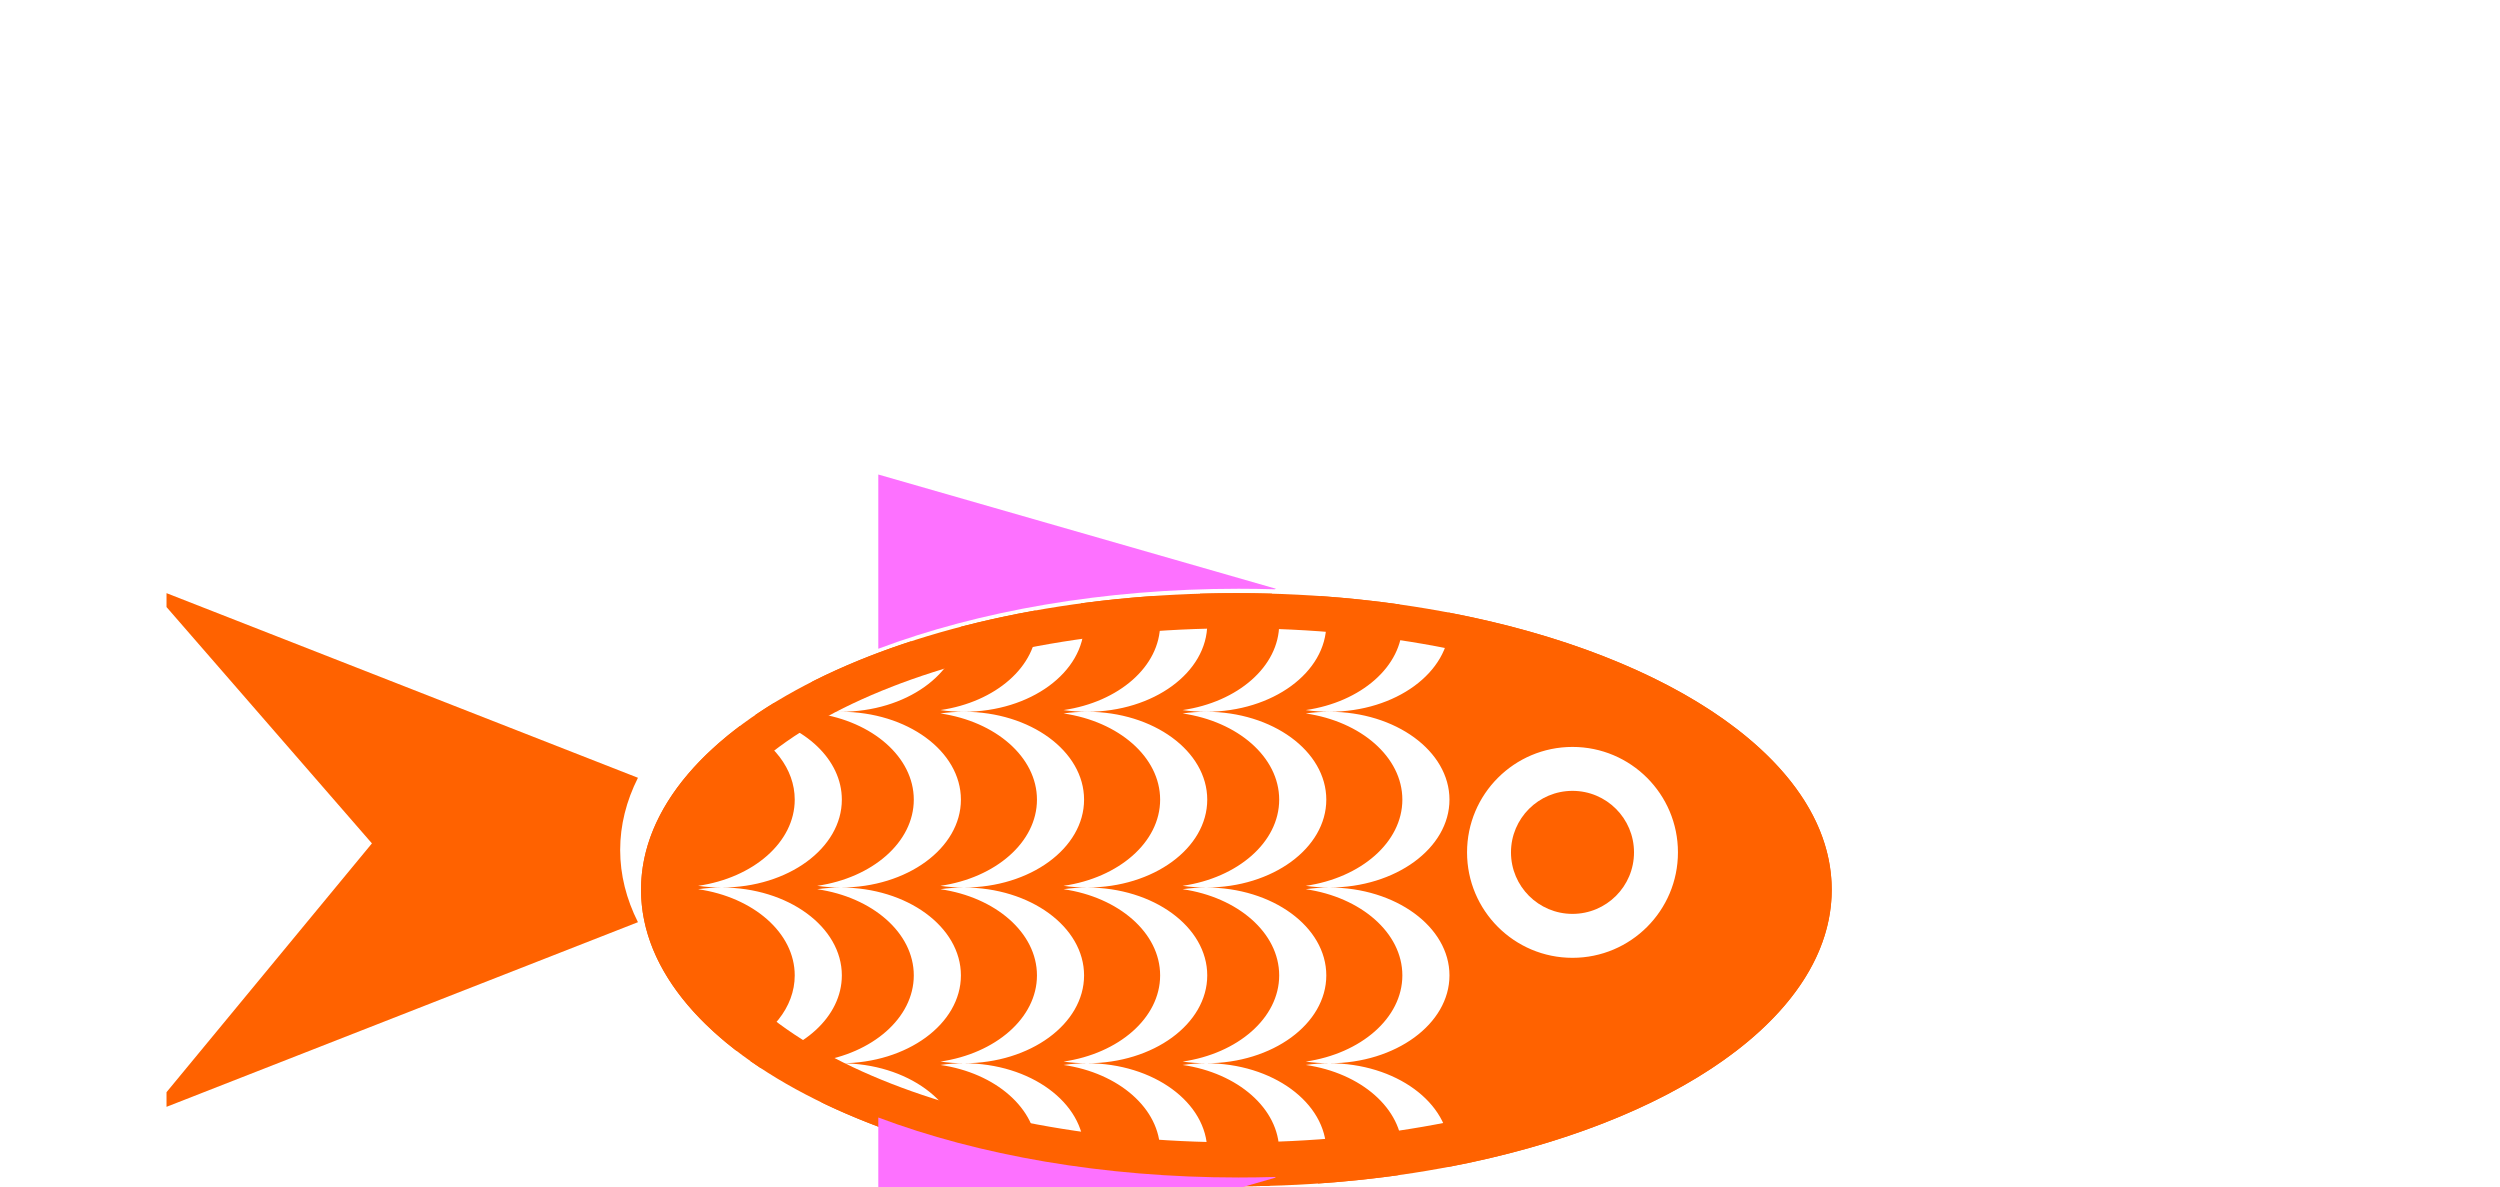
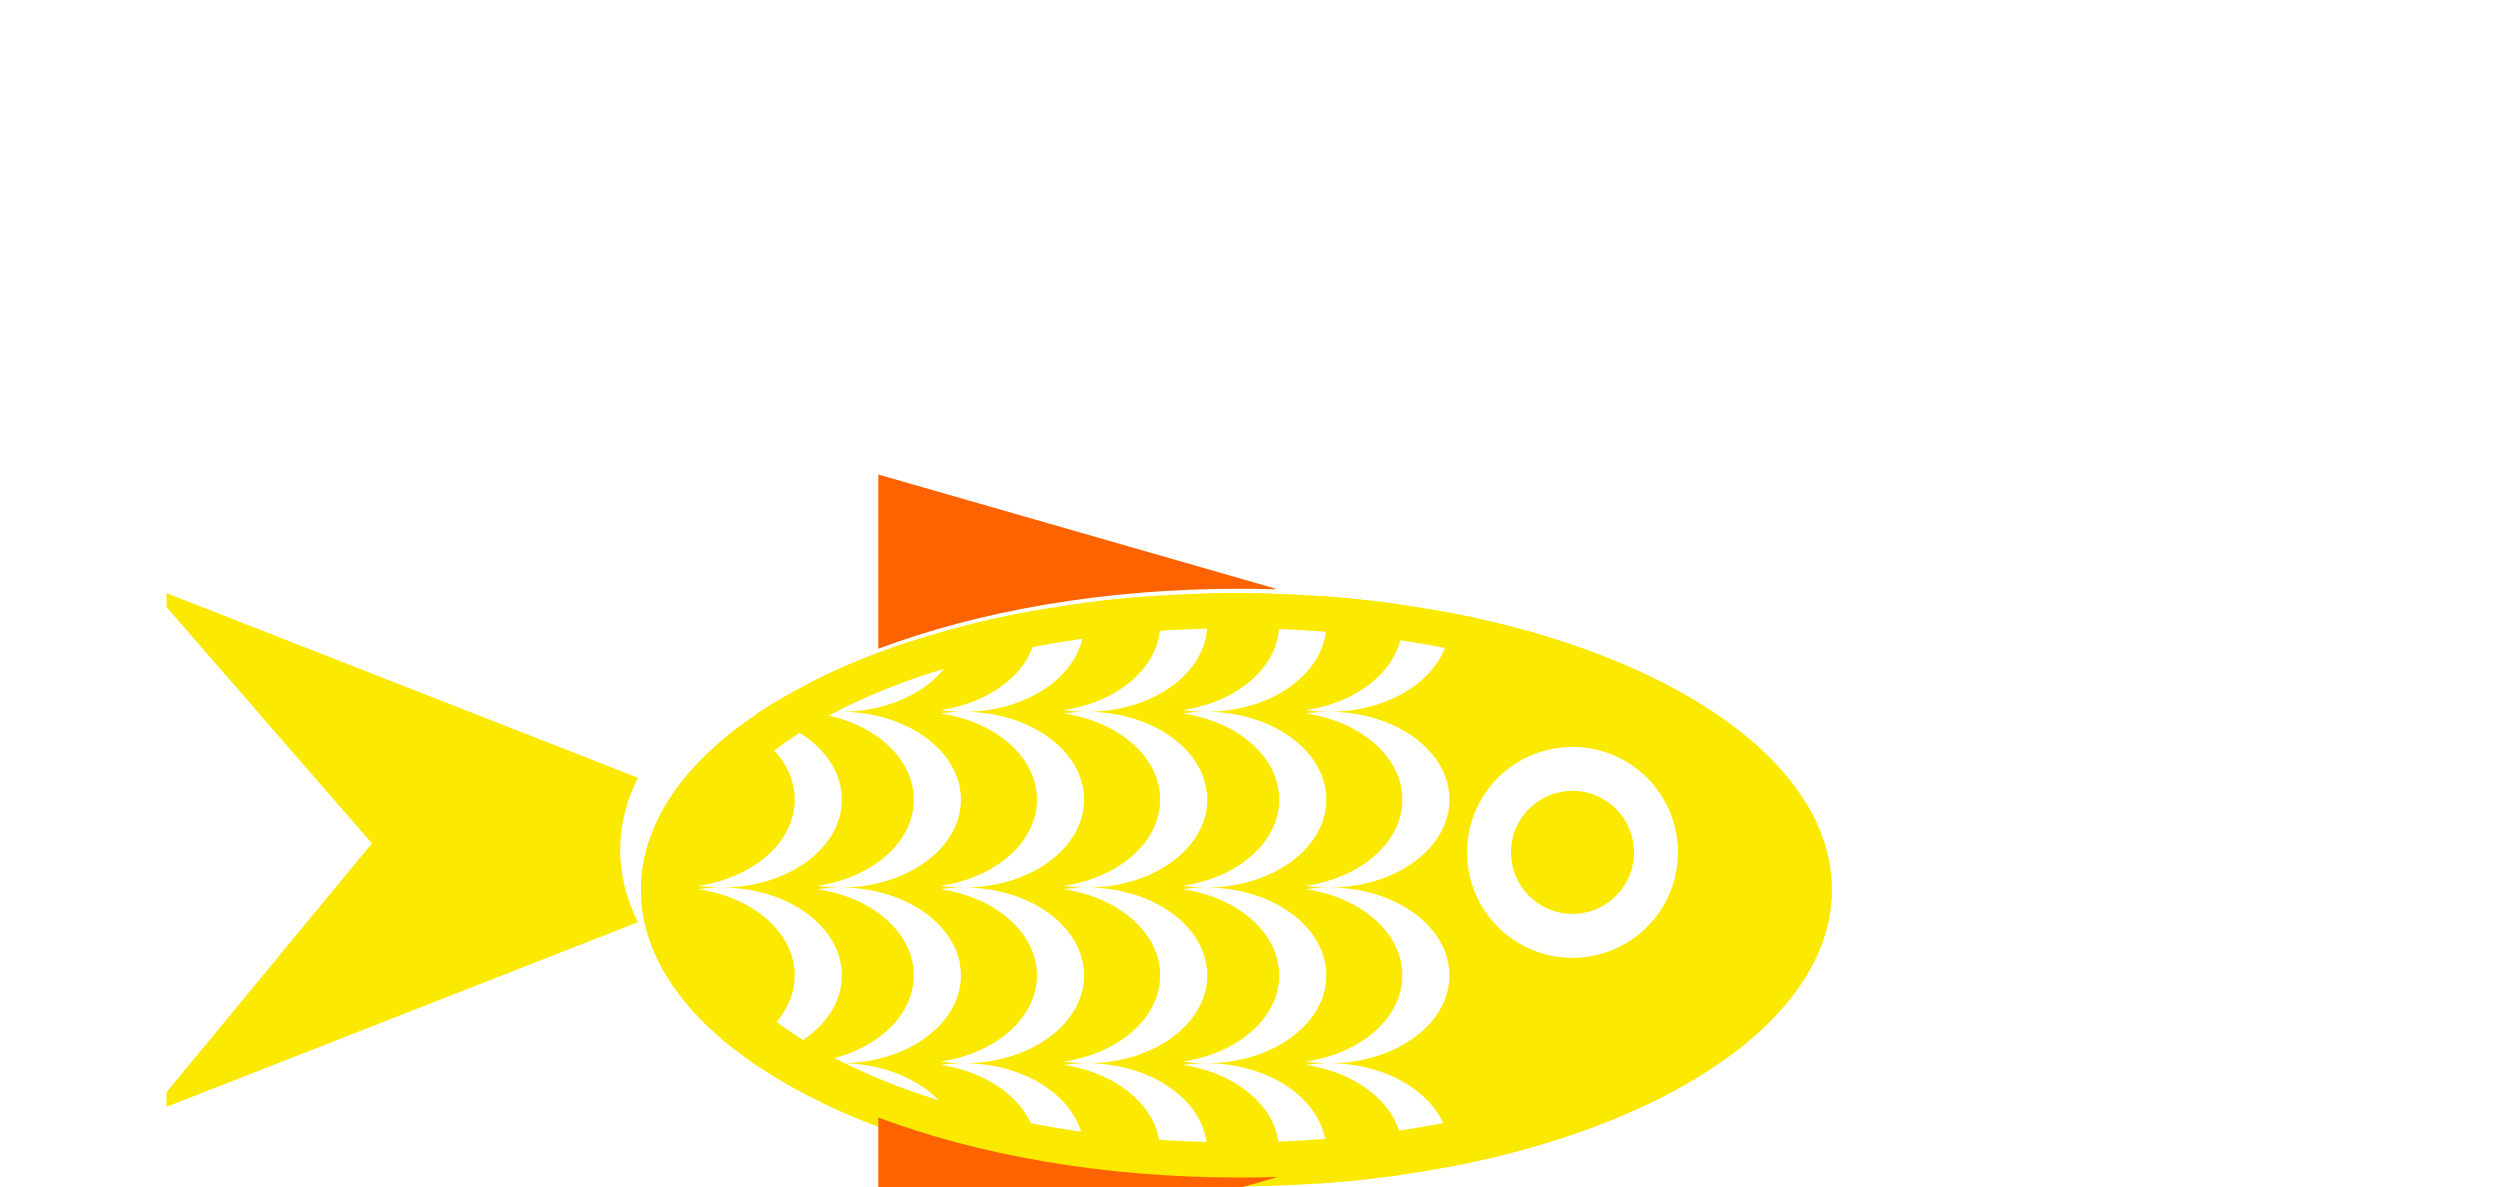
<svg xmlns="http://www.w3.org/2000/svg" style="fill-opacity:1; color-rendering:auto; color-interpolation:auto; text-rendering:auto; stroke:black; stroke-linecap:square; stroke-miterlimit:10; shape-rendering:auto; stroke-opacity:1; fill:black; stroke-dasharray:none; font-weight:normal; stroke-width:1; font-family:'Dialog'; font-style:normal; stroke-linejoin:miter; font-size:12px; stroke-dashoffset:0; image-rendering:auto;" width="569" height="270">
  <defs id="genericDefs" />
  <g>
-     <g style="fill:rgb(255,98,0); stroke-linecap:round; stroke:rgb(255,98,0);" transform="translate(37.9,135)">
+     <g style="fill:rgb(251,233,0); stroke-linecap:round; stroke:rgb(251,233,0);" transform="translate(37.9,135)">
      <path style="stroke:none;" d="M107.296 42.024 C104.654 47.285 103.25 52.789 103.25 58.457 C103.25 64.125 104.655 69.629 107.296 74.889 L0 116.914 L0 113.583 L46.75 56.957 L0 3.164 L0 0 L107.296 42.024 Z" />
    </g>
-     <g style="fill:rgb(255,98,0); stroke-linecap:round; stroke:rgb(255,98,0);" transform="matrix(1,0,0,1,145.9,135)">
+     <g style="fill:rgb(251,233,0); stroke-linecap:round; stroke:rgb(251,233,0);" transform="matrix(1,0,0,1,145.9,135)">
      <path style="stroke:none;" d="M226 59 C226 66.732 219.732 73 212 73 C204.268 73 198 66.732 198 59 C198 51.268 204.268 45 212 45 C219.732 45 226 51.268 226 59 Z" />
      <path style="stroke:none;" d="M135.5 0 C138.213 0 140.907 0.041 143.581 0.119 C144.656 2.265 145.243 4.582 145.243 7 C145.243 16.703 135.796 24.791 123.262 26.614 C124.995 26.866 126.788 27 128.623 27 C143.724 27 155.966 18.046 155.966 7 C155.966 4.785 155.472 2.655 154.563 0.663 C160.718 1.095 166.74 1.731 172.6 2.561 C173.042 3.989 173.276 5.474 173.276 7 C173.276 16.703 163.829 24.791 151.295 26.614 C153.028 26.866 154.821 27 156.655 27 C171.757 27 183.999 18.046 183.999 7 C183.999 6.122 183.921 5.257 183.771 4.409 C234.771 14.098 271 38.691 271 67.5 C271 96.351 234.665 120.972 183.548 130.632 C183.843 129.454 183.999 128.24 183.999 127 C183.999 115.954 171.757 107 156.655 107 C154.821 107 153.028 107.133 151.295 107.385 C163.829 109.208 173.276 117.297 173.276 127 C173.276 128.904 172.911 130.745 172.231 132.489 C166.323 133.316 160.252 133.948 154.047 134.371 C155.284 132.09 155.966 129.603 155.966 127 C155.966 115.954 143.724 107 128.623 107 C126.788 107 124.995 107.133 123.262 107.385 C135.796 109.208 145.243 117.297 145.243 127 C145.243 129.805 144.452 132.473 143.027 134.896 C140.536 134.963 138.026 135 135.5 135 C132.535 135 129.592 134.952 126.675 134.858 C128.086 132.446 128.868 129.79 128.868 127 C128.868 115.954 116.626 107 101.524 107 C99.689 107 97.897 107.133 96.163 107.385 C108.697 109.207 118.146 117.297 118.146 127 C118.146 129.585 117.474 132.055 116.253 134.323 C110.629 133.925 105.117 133.354 99.737 132.623 C100.451 130.839 100.835 128.953 100.835 127 C100.835 115.954 88.593 107 73.491 107 C71.657 107 69.864 107.133 68.131 107.385 C80.665 109.208 90.112 117.297 90.112 127 C90.112 128.377 89.921 129.721 89.559 131.02 C83.778 129.982 78.181 128.754 72.796 127.352 C72.799 127.235 72.803 127.117 72.803 127 C72.803 115.954 60.56 107 45.459 107 C43.624 107 41.831 107.133 40.098 107.385 C51.382 109.026 60.163 115.746 61.802 124.15 C54.385 121.751 47.469 119.001 41.149 115.946 C37.843 112.307 32.951 109.503 27.193 108.066 C26.382 107.53 25.587 106.987 24.808 106.438 C36.798 104.319 45.704 96.421 45.704 87 C45.704 75.954 33.462 67 18.36 67 C16.525 67 14.733 67.133 12.999 67.385 C25.533 69.207 34.981 77.296 34.981 87 C34.981 94.284 29.657 100.657 21.701 104.153 C7.973 93.598 0 81.013 0 67.5 C0 53.719 8.291 40.903 22.523 30.222 C30.022 33.788 34.981 39.97 34.981 47 C34.981 56.703 25.533 64.792 12.999 66.614 C14.733 66.866 16.525 67 18.36 67 C33.462 67 45.704 58.046 45.704 47 C45.704 37.876 37.351 30.18 25.934 27.777 C27.29 26.85 28.694 25.942 30.142 25.052 C33.544 23.862 36.557 22.173 39.004 20.114 C45.824 16.668 53.381 13.585 61.55 10.93 C59.399 18.825 50.894 25.044 40.098 26.614 C41.831 26.866 43.624 27 45.459 27 C60.263 27 72.317 18.395 72.786 7.65 C78.246 6.228 83.926 4.984 89.792 3.938 C90.002 4.936 90.112 5.958 90.112 7 C90.112 16.703 80.665 24.791 68.131 26.614 C69.864 26.866 71.656 27 73.491 27 C88.593 27 100.835 18.046 100.835 7 C100.835 5.391 100.573 3.827 100.082 2.328 C105.505 1.599 111.063 1.034 116.733 0.643 C117.648 2.64 118.146 4.777 118.146 7 C118.146 16.703 108.697 24.791 96.163 26.614 C97.897 26.866 99.689 27 101.524 27 C116.626 27 128.868 18.046 128.868 7 C128.868 4.584 128.283 2.269 127.21 0.125 C129.952 0.043 132.716 0 135.5 0 ZM45.459 67 C43.624 67 41.831 67.133 40.098 67.385 C52.632 69.207 62.079 77.296 62.079 87 C62.079 96.703 52.632 104.792 40.098 106.614 C41.831 106.866 43.624 107 45.459 107 C60.56 107 72.803 98.046 72.803 87 C72.803 75.954 60.56 67 45.459 67 ZM73.491 67 C71.657 67 69.864 67.133 68.131 67.385 C80.665 69.208 90.112 77.297 90.112 87 C90.112 96.703 80.665 104.791 68.131 106.614 C69.864 106.866 71.656 107 73.491 107 C88.593 107 100.835 98.046 100.835 87 C100.835 75.954 88.593 67 73.491 67 ZM101.524 67 C99.689 67 97.897 67.133 96.163 67.385 C108.697 69.207 118.146 77.296 118.146 87 C118.146 96.704 108.697 104.792 96.163 106.614 C97.897 106.866 99.689 107 101.524 107 C116.626 107 128.868 98.046 128.868 87 C128.868 75.954 116.626 67 101.524 67 ZM128.623 67 C126.788 67 124.995 67.133 123.262 67.385 C135.796 69.207 145.243 77.297 145.243 87 C145.243 96.703 135.796 104.791 123.262 106.614 C124.995 106.866 126.788 107 128.623 107 C143.724 107 155.966 98.046 155.966 87 C155.966 75.954 143.724 67 128.623 67 ZM156.655 67 C154.821 67 153.028 67.133 151.295 67.385 C163.829 69.208 173.276 77.297 173.276 87 C173.276 96.703 163.829 104.791 151.295 106.614 C153.028 106.866 154.821 107 156.655 107 C171.757 107 183.999 98.046 183.999 87 C183.999 75.954 171.757 67 156.655 67 ZM212 35 C198.745 35 188 45.745 188 59 C188 72.255 198.745 83 212 83 C225.255 83 236 72.255 236 59 C236 45.745 225.255 35 212 35 ZM45.459 27 C43.624 27 41.831 27.133 40.098 27.385 C52.632 29.207 62.079 37.297 62.079 47 C62.079 56.703 52.632 64.791 40.098 66.614 C41.831 66.866 43.624 67 45.459 67 C60.56 67 72.803 58.046 72.803 47 C72.803 35.954 60.56 27 45.459 27 ZM73.491 27 C71.657 27 69.864 27.133 68.131 27.385 C80.665 29.208 90.112 37.297 90.112 47 C90.112 56.703 80.665 64.791 68.131 66.614 C69.864 66.866 71.656 67 73.491 67 C88.593 67 100.835 58.046 100.835 47 C100.835 35.954 88.593 27 73.491 27 ZM101.524 27 C99.689 27 97.897 27.133 96.163 27.385 C108.697 29.207 118.146 37.297 118.146 47 C118.146 56.703 108.697 64.791 96.163 66.614 C97.897 66.866 99.689 67 101.524 67 C116.626 67 128.868 58.046 128.868 47 C128.868 35.954 116.626 27 101.524 27 ZM128.623 27 C126.788 27 124.995 27.133 123.262 27.385 C135.796 29.207 145.243 37.297 145.243 47 C145.243 56.703 135.796 64.791 123.262 66.614 C124.995 66.866 126.788 67 128.623 67 C143.724 67 155.966 58.046 155.966 47 C155.966 35.954 143.724 27 128.623 27 ZM156.655 27 C154.821 27 153.028 27.133 151.295 27.385 C163.829 29.208 173.276 37.297 173.276 47 C173.276 56.703 163.829 64.791 151.295 66.614 C153.028 66.866 154.821 67 156.655 67 C171.757 67 183.999 58.046 183.999 47 C183.999 35.954 171.757 27 156.655 27 Z" />
      <path style="stroke:none;" d="M135.5 0 C210.335 0 271 30.221 271 67.5 C271 104.779 210.335 135 135.5 135 C60.665 135 0 104.779 0 67.5 C0 30.221 60.665 0 135.5 0 ZM135.5 8 C67.293 8 12 34.191 12 66.5 C12 98.809 67.293 125 135.5 125 C203.707 125 259 98.809 259 66.5 C259 34.191 203.707 8 135.5 8 Z" />
    </g>
-     <g style="fill:rgb(253,113,255); stroke-linecap:round; stroke:rgb(253,113,255);" transform="matrix(1,0,0,1,199.9,108)">
+     <g style="fill:rgb(255,98,0); stroke-linecap:round; stroke:rgb(255,98,0);" transform="matrix(1,0,0,1,199.9,108)">
      <path style="stroke:none;" d="M0 146.342 C22.765 154.911 51.181 160 82 160 C84.763 160 87.507 159.958 90.23 159.877 L90.5 160 L0 186 L0 146.342 Z" />
      <path style="stroke:none;" d="M90.5 26 L90.23 26.122 C87.507 26.041 84.763 26 82 26 C51.181 26 22.765 31.088 0 39.657 L0 0 L90.5 26 Z" />
    </g>
  </g>
</svg>
